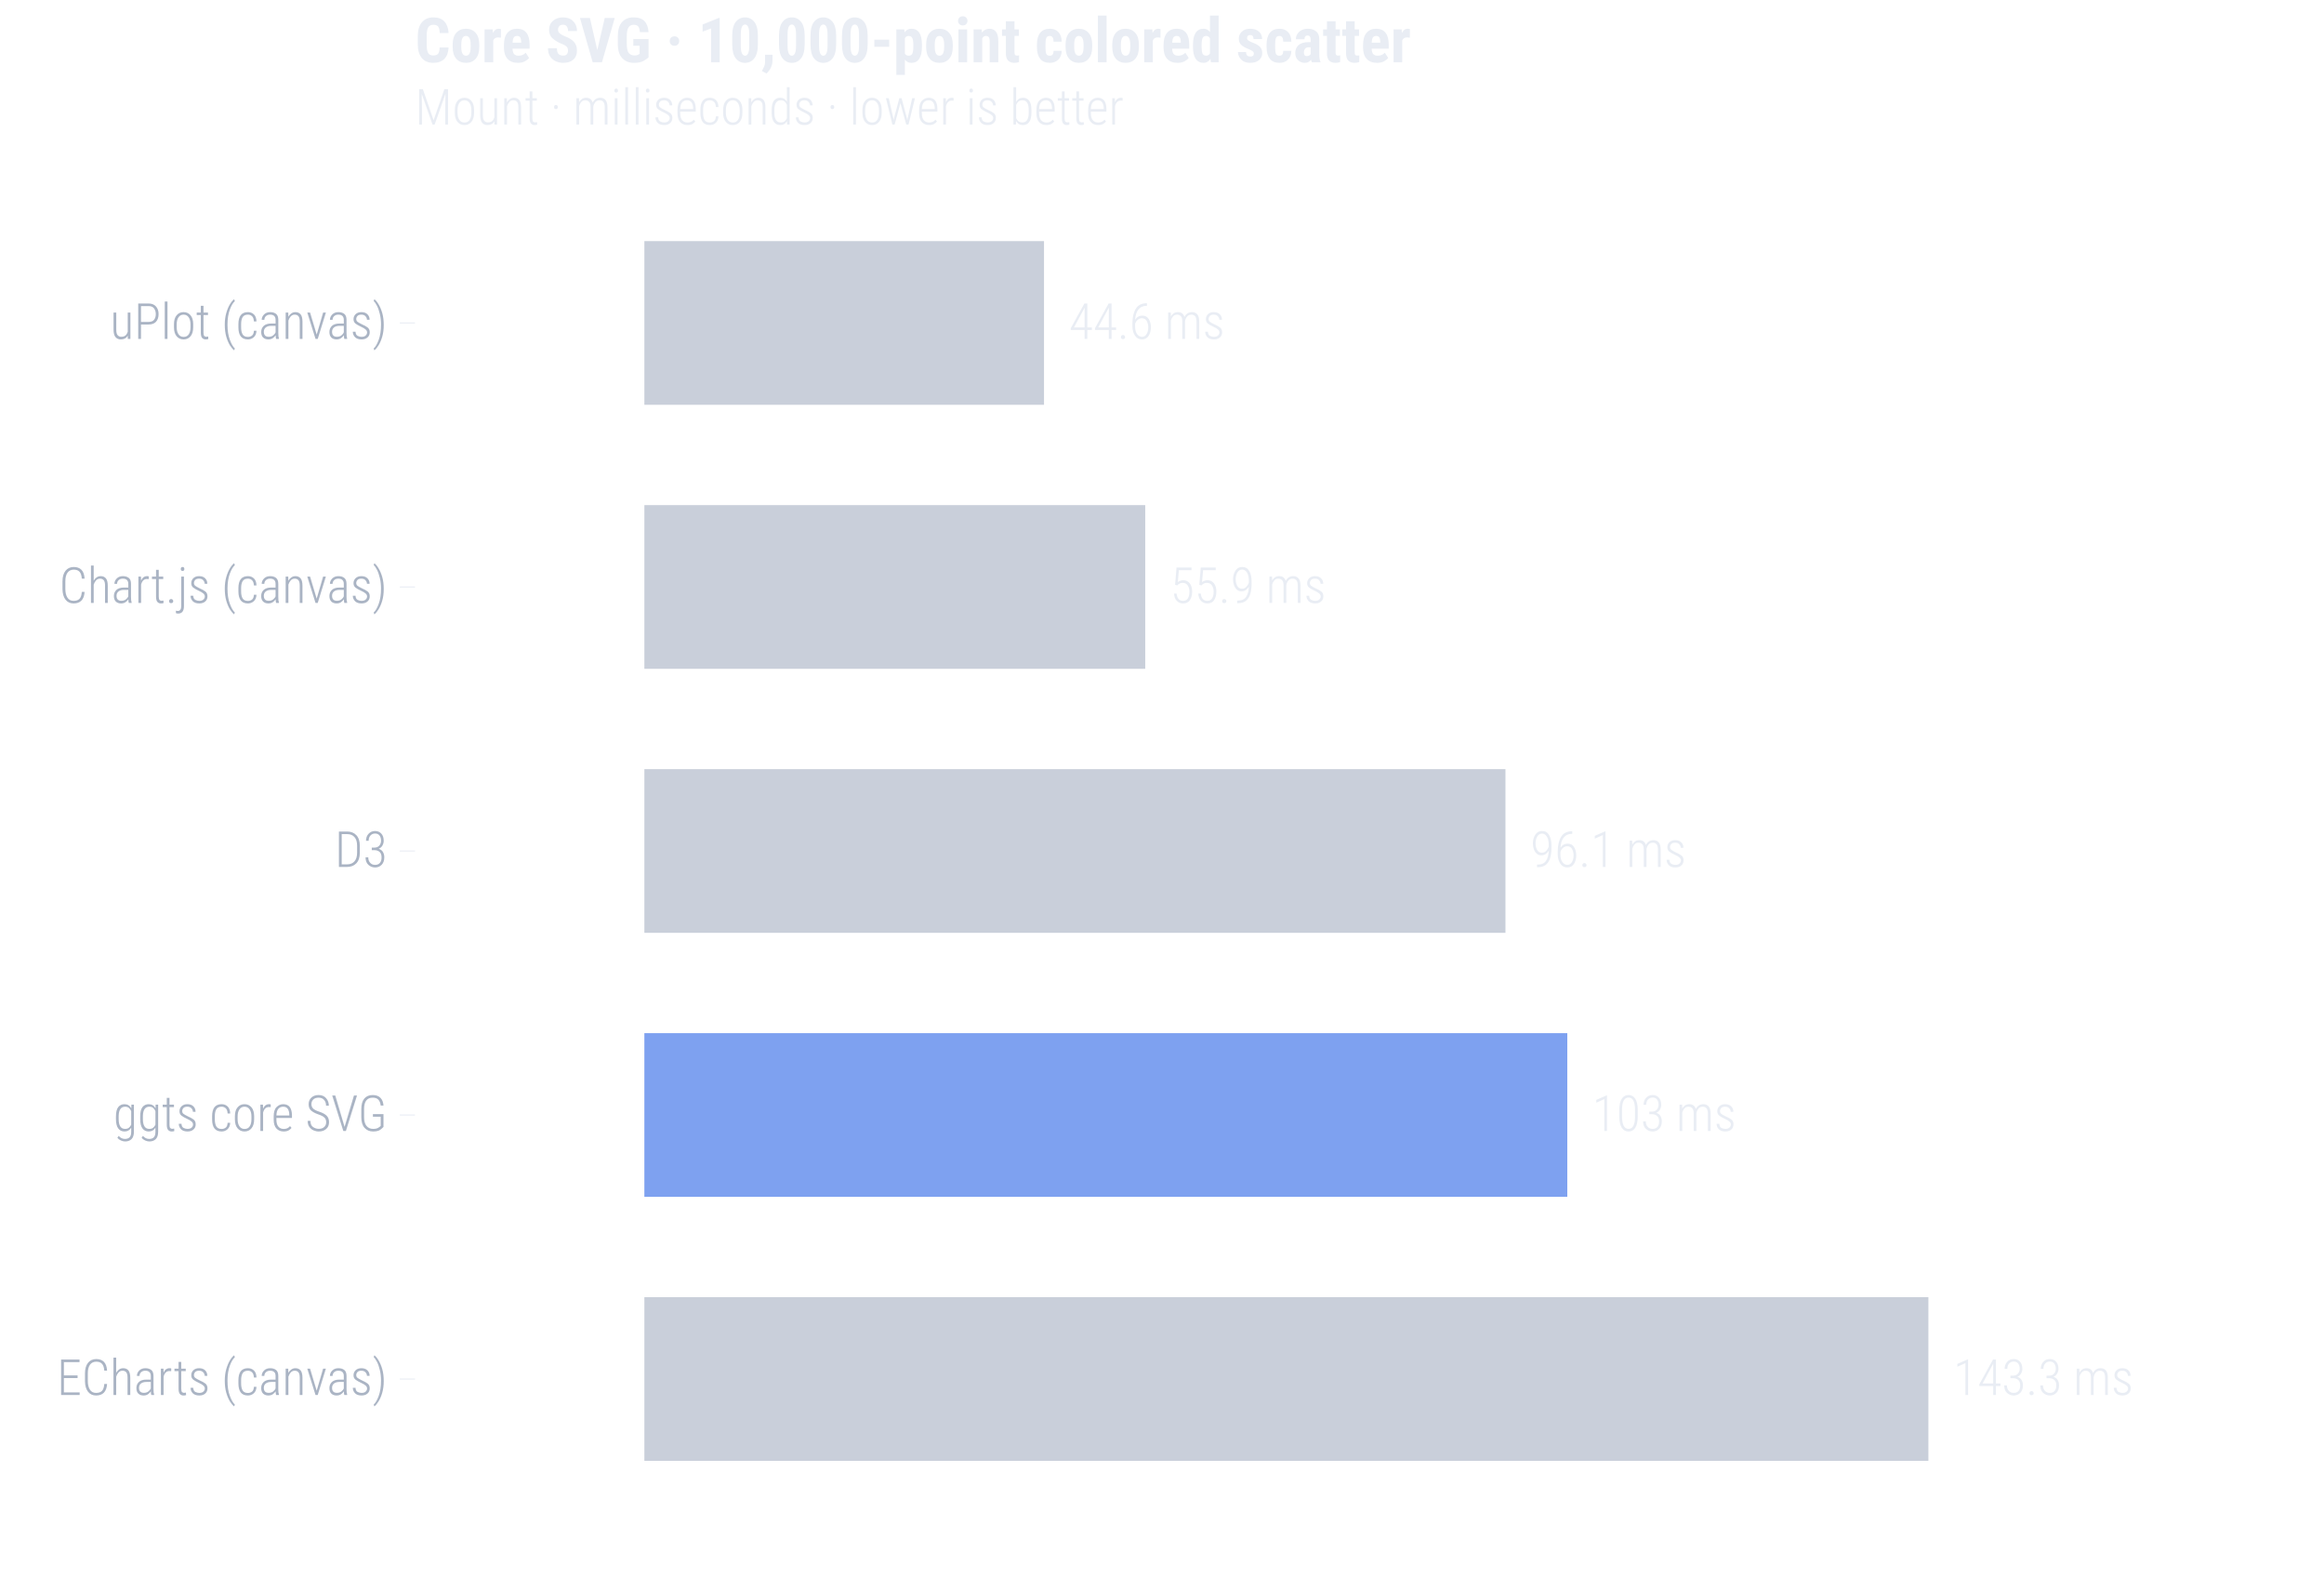
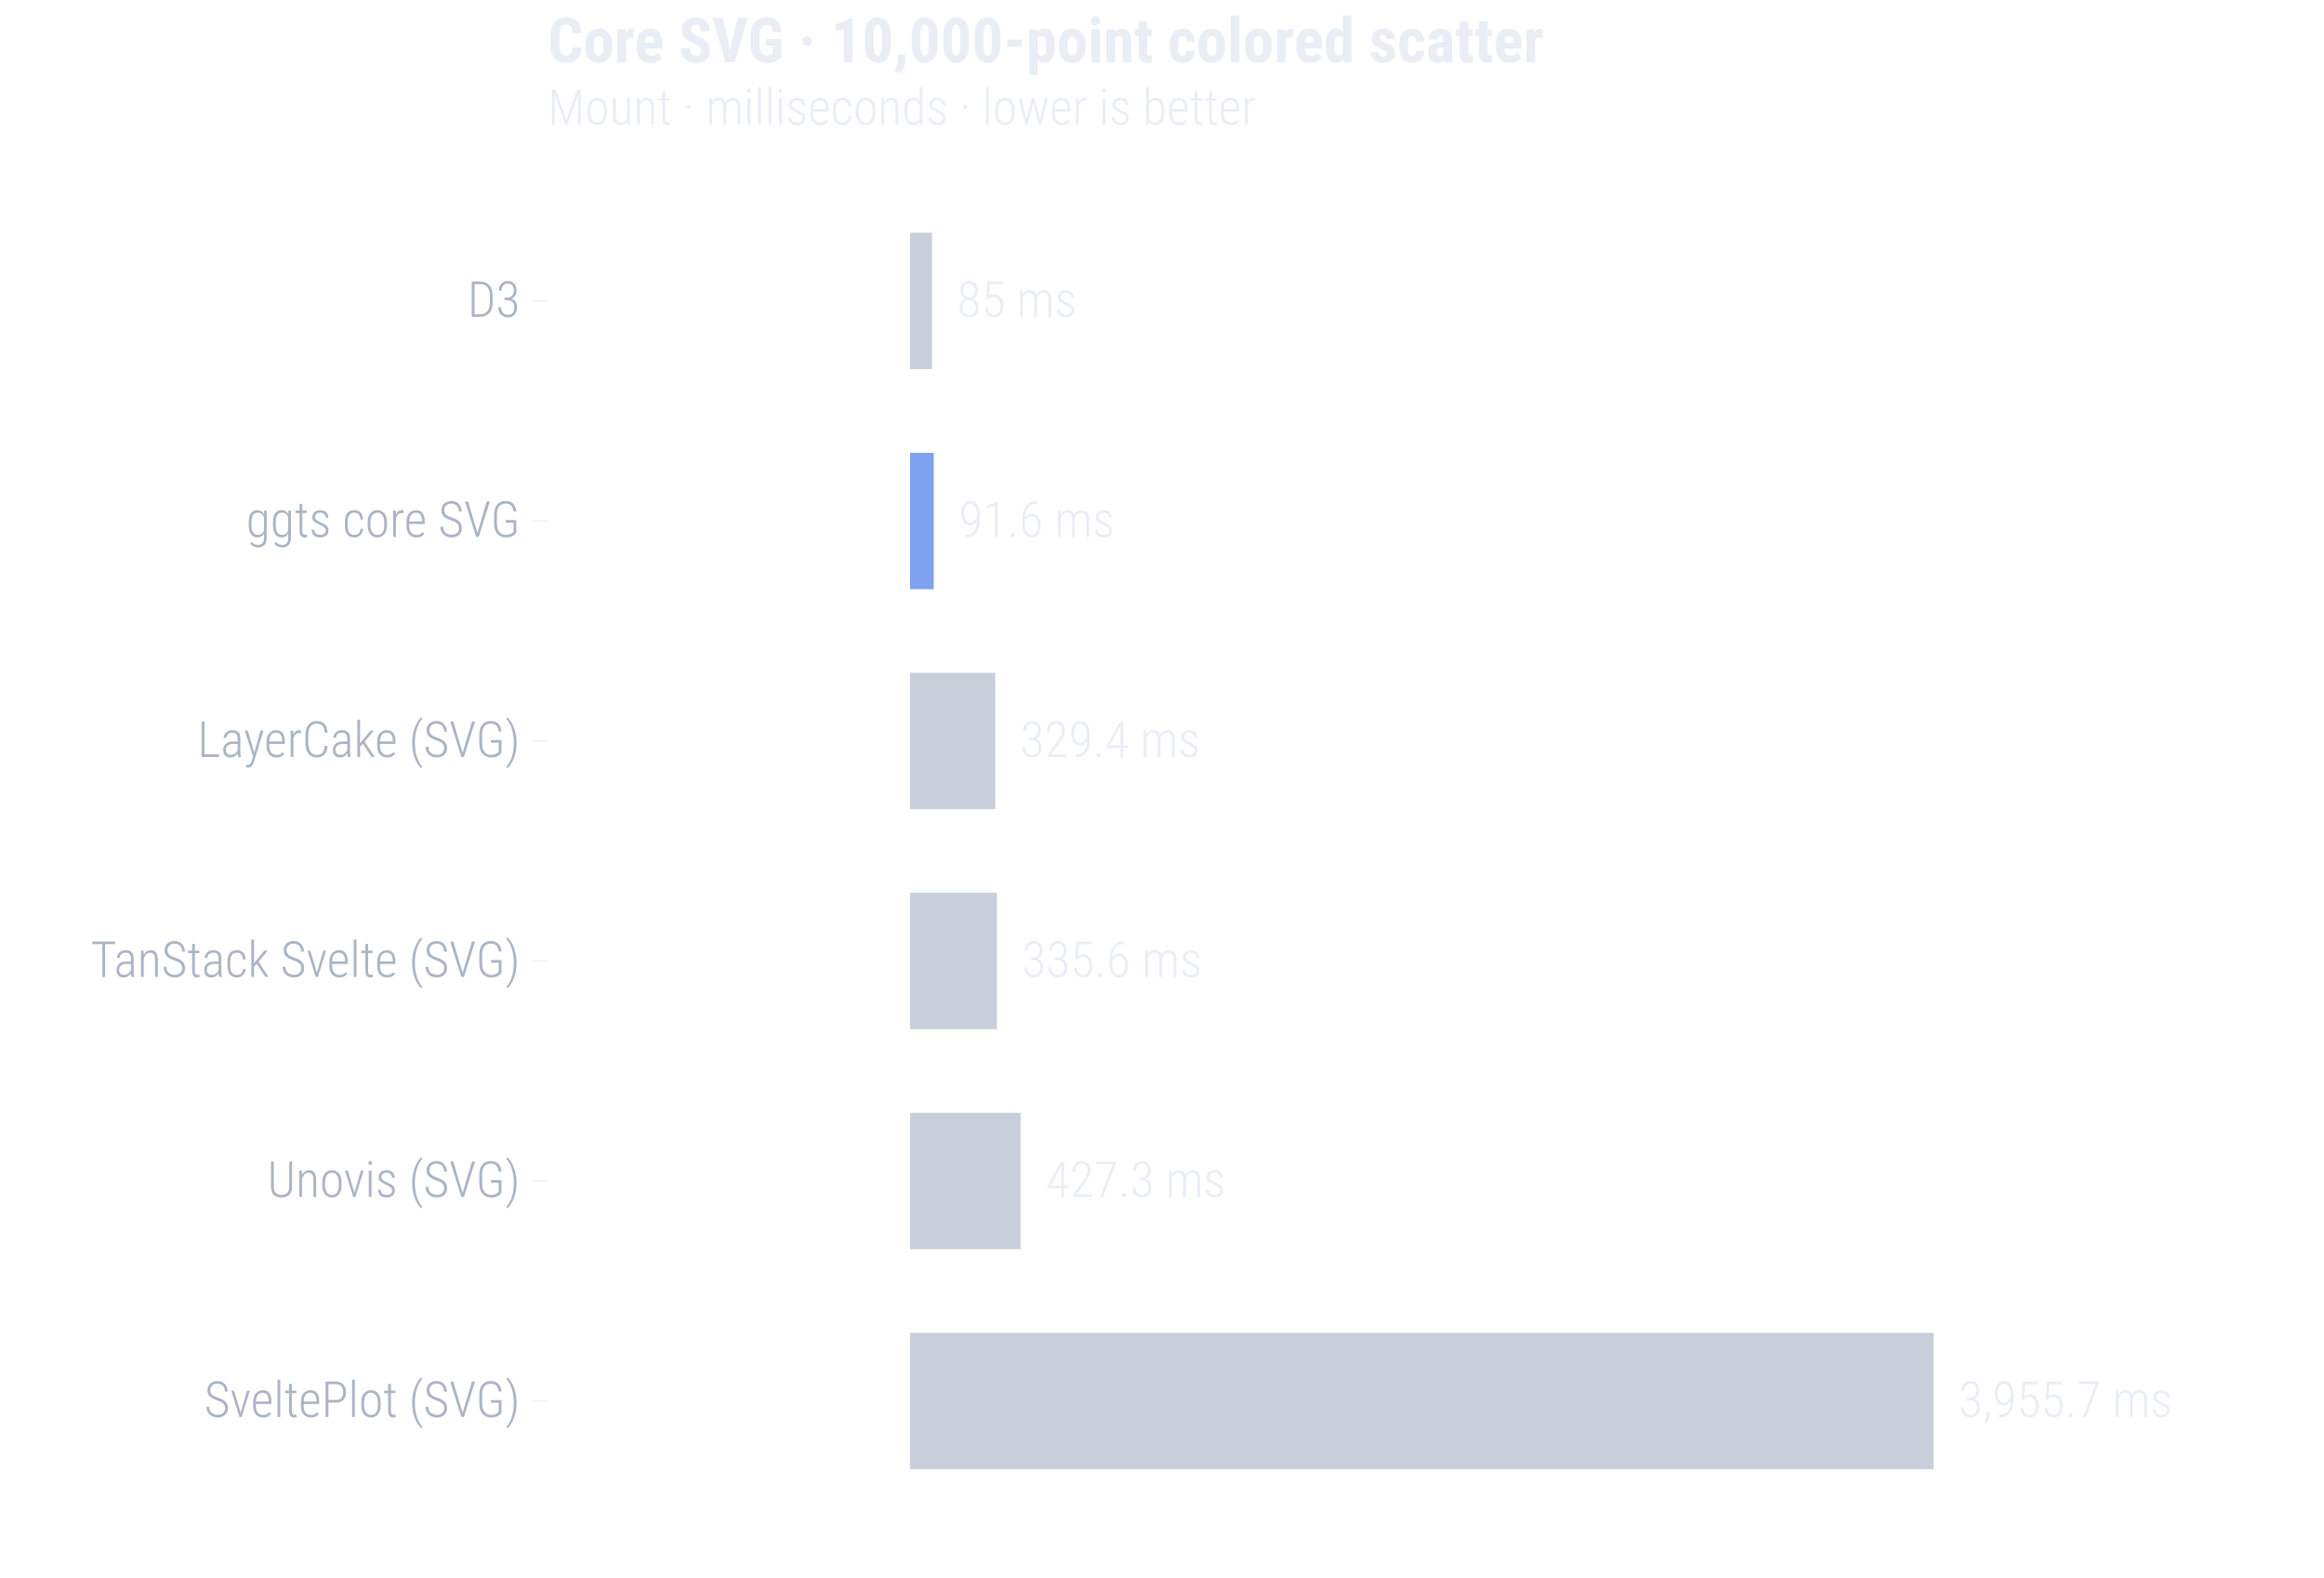
- <svg xmlns="http://www.w3.org/2000/svg" width="560" height="380" viewBox="0 0 560 380" role="img" aria-label="Core SVG · 10,000-point colored scatter. Mount · milliseconds · lower is better. uPlot (canvas): 44.6 ms; Chart.js (canvas): 55.9 ms; D3: 96.1 ms; ggts core SVG: 103 ms; ECharts (canvas): 143.3 ms." class="gg-plot" font-family="&quot;Roboto Condensed&quot;, &quot;Arial Narrow&quot;, Arial, sans-serif" font-size="11" font-weight="300" text-rendering="optimizeLegibility" shape-rendering="geometricPrecision">
+ <svg xmlns="http://www.w3.org/2000/svg" width="560" height="380" viewBox="0 0 560 380" role="img" aria-label="Core SVG · 10,000-point colored scatter. Mount · milliseconds · lower is better. D3: 85 ms; ggts core SVG: 91.6 ms; LayerCake (SVG): 329.4 ms; TanStack Svelte (SVG): 335.6 ms; Unovis (SVG): 427.3 ms; SveltePlot (SVG): 3,955.7 ms." class="gg-plot" font-family="&quot;Roboto Condensed&quot;, &quot;Arial Narrow&quot;, Arial, sans-serif" font-size="11" font-weight="300" text-rendering="optimizeLegibility" shape-rendering="geometricPrecision">
  <rect class="gg-paper" width="560" height="380" fill="var(--gg-paper, transparent)" />
-   <text class="gg-title" x="100" y="15" font-size="15" font-weight="700" fill="var(--gg-ink, #e9edf4)">Core SVG · 10,000-point colored scatter</text>
-   <text class="gg-subtitle" x="100" y="30" font-size="12" font-weight="300" fill="var(--gg-ink, #e9edf4)">Mount · milliseconds · lower is better</text>
+   <text class="gg-title" x="132" y="15" font-size="15" font-weight="700" fill="var(--gg-ink, #e9edf4)">Core SVG · 10,000-point colored scatter</text>
+   <text class="gg-subtitle" x="132" y="30" font-size="12" font-weight="300" fill="var(--gg-ink, #e9edf4)">Mount · milliseconds · lower is better</text>
  <defs>
    <clipPath id="gg-clip-0">
-       <rect width="456" height="318" />
+       <rect width="424" height="318" />
    </clipPath>
  </defs>
-   <g class="gg-panel" data-panel="0" transform="translate(100,46)">
-     <rect class="gg-panel-background" width="456" height="318" fill="var(--gg-panel, transparent)" />
+   <g class="gg-panel" data-panel="0" transform="translate(132,46)">
+     <rect class="gg-panel-background" width="424" height="318" fill="var(--gg-panel, transparent)" />
    <g class="gg-grid" stroke="var(--gg-grid, transparent)" stroke-width="0.25" vector-effect="non-scaling-stroke">
-       <line x1="55.27" y1="0" x2="55.27" y2="318" />
-       <line x1="163.23" y1="0" x2="163.23" y2="318" />
-       <line x1="271.18" y1="0" x2="271.18" y2="318" />
-       <line x1="379.14" y1="0" x2="379.14" y2="318" />
-       <line x1="0" y1="31.8" x2="456" y2="31.8" />
-       <line x1="0" y1="95.4" x2="456" y2="95.4" />
-       <line x1="0" y1="159" x2="456" y2="159" />
-       <line x1="0" y1="222.6" x2="456" y2="222.6" />
-       <line x1="0" y1="286.2" x2="456" y2="286.2" />
+       <line x1="24.94" y1="0" x2="24.94" y2="318" />
+       <line x1="87.29" y1="0" x2="87.29" y2="318" />
+       <line x1="149.65" y1="0" x2="149.65" y2="318" />
+       <line x1="212" y1="0" x2="212" y2="318" />
+       <line x1="274.35" y1="0" x2="274.35" y2="318" />
+       <line x1="336.71" y1="0" x2="336.71" y2="318" />
+       <line x1="399.06" y1="0" x2="399.06" y2="318" />
+       <line x1="0" y1="26.5" x2="424" y2="26.5" />
+       <line x1="0" y1="79.5" x2="424" y2="79.5" />
+       <line x1="0" y1="132.5" x2="424" y2="132.5" />
+       <line x1="0" y1="185.5" x2="424" y2="185.5" />
+       <line x1="0" y1="238.5" x2="424" y2="238.5" />
+       <line x1="0" y1="291.5" x2="424" y2="291.5" />
    </g>
    <g class="gg-marks" clip-path="url(#gg-clip-0)">
      <g class="gg-batch gg-rects" data-layer="0">
-         <rect x="55.27" y="12.08" width="96.3" height="39.43" fill="#c9cfda" />
-         <rect x="55.27" y="75.68" width="120.69" height="39.43" fill="#c9cfda" />
-         <rect x="55.27" y="139.28" width="207.49" height="39.43" fill="#c9cfda" />
-         <rect x="55.27" y="202.88" width="222.39" height="39.43" fill="#7ea1f0" />
-         <rect x="55.27" y="266.48" width="309.4" height="39.43" fill="#c9cfda" />
+         <rect x="87.29" y="10.07" width="5.3" height="32.86" fill="#c9cfda" />
+         <rect x="87.29" y="63.07" width="5.71" height="32.86" fill="#7ea1f0" />
+         <rect x="87.29" y="116.07" width="20.54" height="32.86" fill="#c9cfda" />
+         <rect x="87.29" y="169.07" width="20.93" height="32.86" fill="#c9cfda" />
+         <rect x="87.29" y="222.07" width="26.64" height="32.86" fill="#c9cfda" />
+         <rect x="87.29" y="275.07" width="246.65" height="32.86" fill="#c9cfda" />
      </g>
      <g class="gg-batch gg-glyphs" data-layer="1" font-size="12" text-anchor="start">
-         <text x="157.57" y="31.8" dy="0.32em" fill="var(--gg-ink, #e9edf4)">44.6 ms</text>
-         <text x="181.97" y="95.4" dy="0.32em" fill="var(--gg-ink, #e9edf4)">55.9 ms</text>
-         <text x="268.76" y="159" dy="0.32em" fill="var(--gg-ink, #e9edf4)">96.1 ms</text>
-         <text x="283.66" y="222.6" dy="0.32em" fill="var(--gg-ink, #e9edf4)">103 ms</text>
-         <text x="370.67" y="286.2" dy="0.32em" fill="var(--gg-ink, #e9edf4)">143.3 ms</text>
+         <text x="98.59" y="26.5" dy="0.32em" fill="var(--gg-ink, #e9edf4)">85 ms</text>
+         <text x="99.01" y="79.5" dy="0.32em" fill="var(--gg-ink, #e9edf4)">91.6 ms</text>
+         <text x="113.83" y="132.5" dy="0.32em" fill="var(--gg-ink, #e9edf4)">329.4 ms</text>
+         <text x="114.22" y="185.5" dy="0.32em" fill="var(--gg-ink, #e9edf4)">335.6 ms</text>
+         <text x="119.94" y="238.5" dy="0.32em" fill="var(--gg-ink, #e9edf4)">427.3 ms</text>
+         <text x="339.94" y="291.5" dy="0.32em" fill="var(--gg-ink, #e9edf4)">3,955.7 ms</text>
      </g>
    </g>
-     <rect class="gg-panel-border" width="456" height="318" fill="none" stroke="var(--gg-panelBorder, transparent)" stroke-width="0.5" vector-effect="non-scaling-stroke" />
+     <rect class="gg-panel-border" width="424" height="318" fill="none" stroke="var(--gg-panelBorder, transparent)" stroke-width="0.5" vector-effect="non-scaling-stroke" />
  </g>
-   <g class="gg-axis gg-axis-y" transform="translate(100,46)">
-     <g class="gg-tick" transform="translate(0,31.8)">
-       <line x2="-3.67" stroke="var(--gg-tickColor, #e9edf4)" stroke-width="0.25" vector-effect="non-scaling-stroke" />
-       <text x="-6.67" dy="0.32em" text-anchor="end" fill="var(--gg-axisText, #aab4c4)" font-size="12" font-weight="300">uPlot (canvas)</text>
-     </g>
-     <g class="gg-tick" transform="translate(0,95.4)">
-       <line x2="-3.67" stroke="var(--gg-tickColor, #e9edf4)" stroke-width="0.25" vector-effect="non-scaling-stroke" />
-       <text x="-6.67" dy="0.32em" text-anchor="end" fill="var(--gg-axisText, #aab4c4)" font-size="12" font-weight="300">Chart.js (canvas)</text>
-     </g>
-     <g class="gg-tick" transform="translate(0,159)">
+   <g class="gg-axis gg-axis-y" transform="translate(132,46)">
+     <g class="gg-tick" transform="translate(0,26.5)">
      <line x2="-3.67" stroke="var(--gg-tickColor, #e9edf4)" stroke-width="0.25" vector-effect="non-scaling-stroke" />
      <text x="-6.67" dy="0.32em" text-anchor="end" fill="var(--gg-axisText, #aab4c4)" font-size="12" font-weight="300">D3</text>
    </g>
-     <g class="gg-tick" transform="translate(0,222.6)">
+     <g class="gg-tick" transform="translate(0,79.5)">
      <line x2="-3.67" stroke="var(--gg-tickColor, #e9edf4)" stroke-width="0.25" vector-effect="non-scaling-stroke" />
      <text x="-6.67" dy="0.32em" text-anchor="end" fill="var(--gg-axisText, #aab4c4)" font-size="12" font-weight="300">ggts core SVG</text>
    </g>
-     <g class="gg-tick" transform="translate(0,286.2)">
+     <g class="gg-tick" transform="translate(0,132.5)">
      <line x2="-3.67" stroke="var(--gg-tickColor, #e9edf4)" stroke-width="0.25" vector-effect="non-scaling-stroke" />
-       <text x="-6.67" dy="0.32em" text-anchor="end" fill="var(--gg-axisText, #aab4c4)" font-size="12" font-weight="300">ECharts (canvas)</text>
+       <text x="-6.67" dy="0.32em" text-anchor="end" fill="var(--gg-axisText, #aab4c4)" font-size="12" font-weight="300">LayerCake (SVG)</text>
+     </g>
+     <g class="gg-tick" transform="translate(0,185.5)">
+       <line x2="-3.67" stroke="var(--gg-tickColor, #e9edf4)" stroke-width="0.25" vector-effect="non-scaling-stroke" />
+       <text x="-6.67" dy="0.32em" text-anchor="end" fill="var(--gg-axisText, #aab4c4)" font-size="12" font-weight="300">TanStack Svelte (SVG)</text>
+     </g>
+     <g class="gg-tick" transform="translate(0,238.5)">
+       <line x2="-3.67" stroke="var(--gg-tickColor, #e9edf4)" stroke-width="0.25" vector-effect="non-scaling-stroke" />
+       <text x="-6.67" dy="0.32em" text-anchor="end" fill="var(--gg-axisText, #aab4c4)" font-size="12" font-weight="300">Unovis (SVG)</text>
+     </g>
+     <g class="gg-tick" transform="translate(0,291.5)">
+       <line x2="-3.67" stroke="var(--gg-tickColor, #e9edf4)" stroke-width="0.25" vector-effect="non-scaling-stroke" />
+       <text x="-6.67" dy="0.32em" text-anchor="end" fill="var(--gg-axisText, #aab4c4)" font-size="12" font-weight="300">SveltePlot (SVG)</text>
    </g>
  </g>
</svg>
